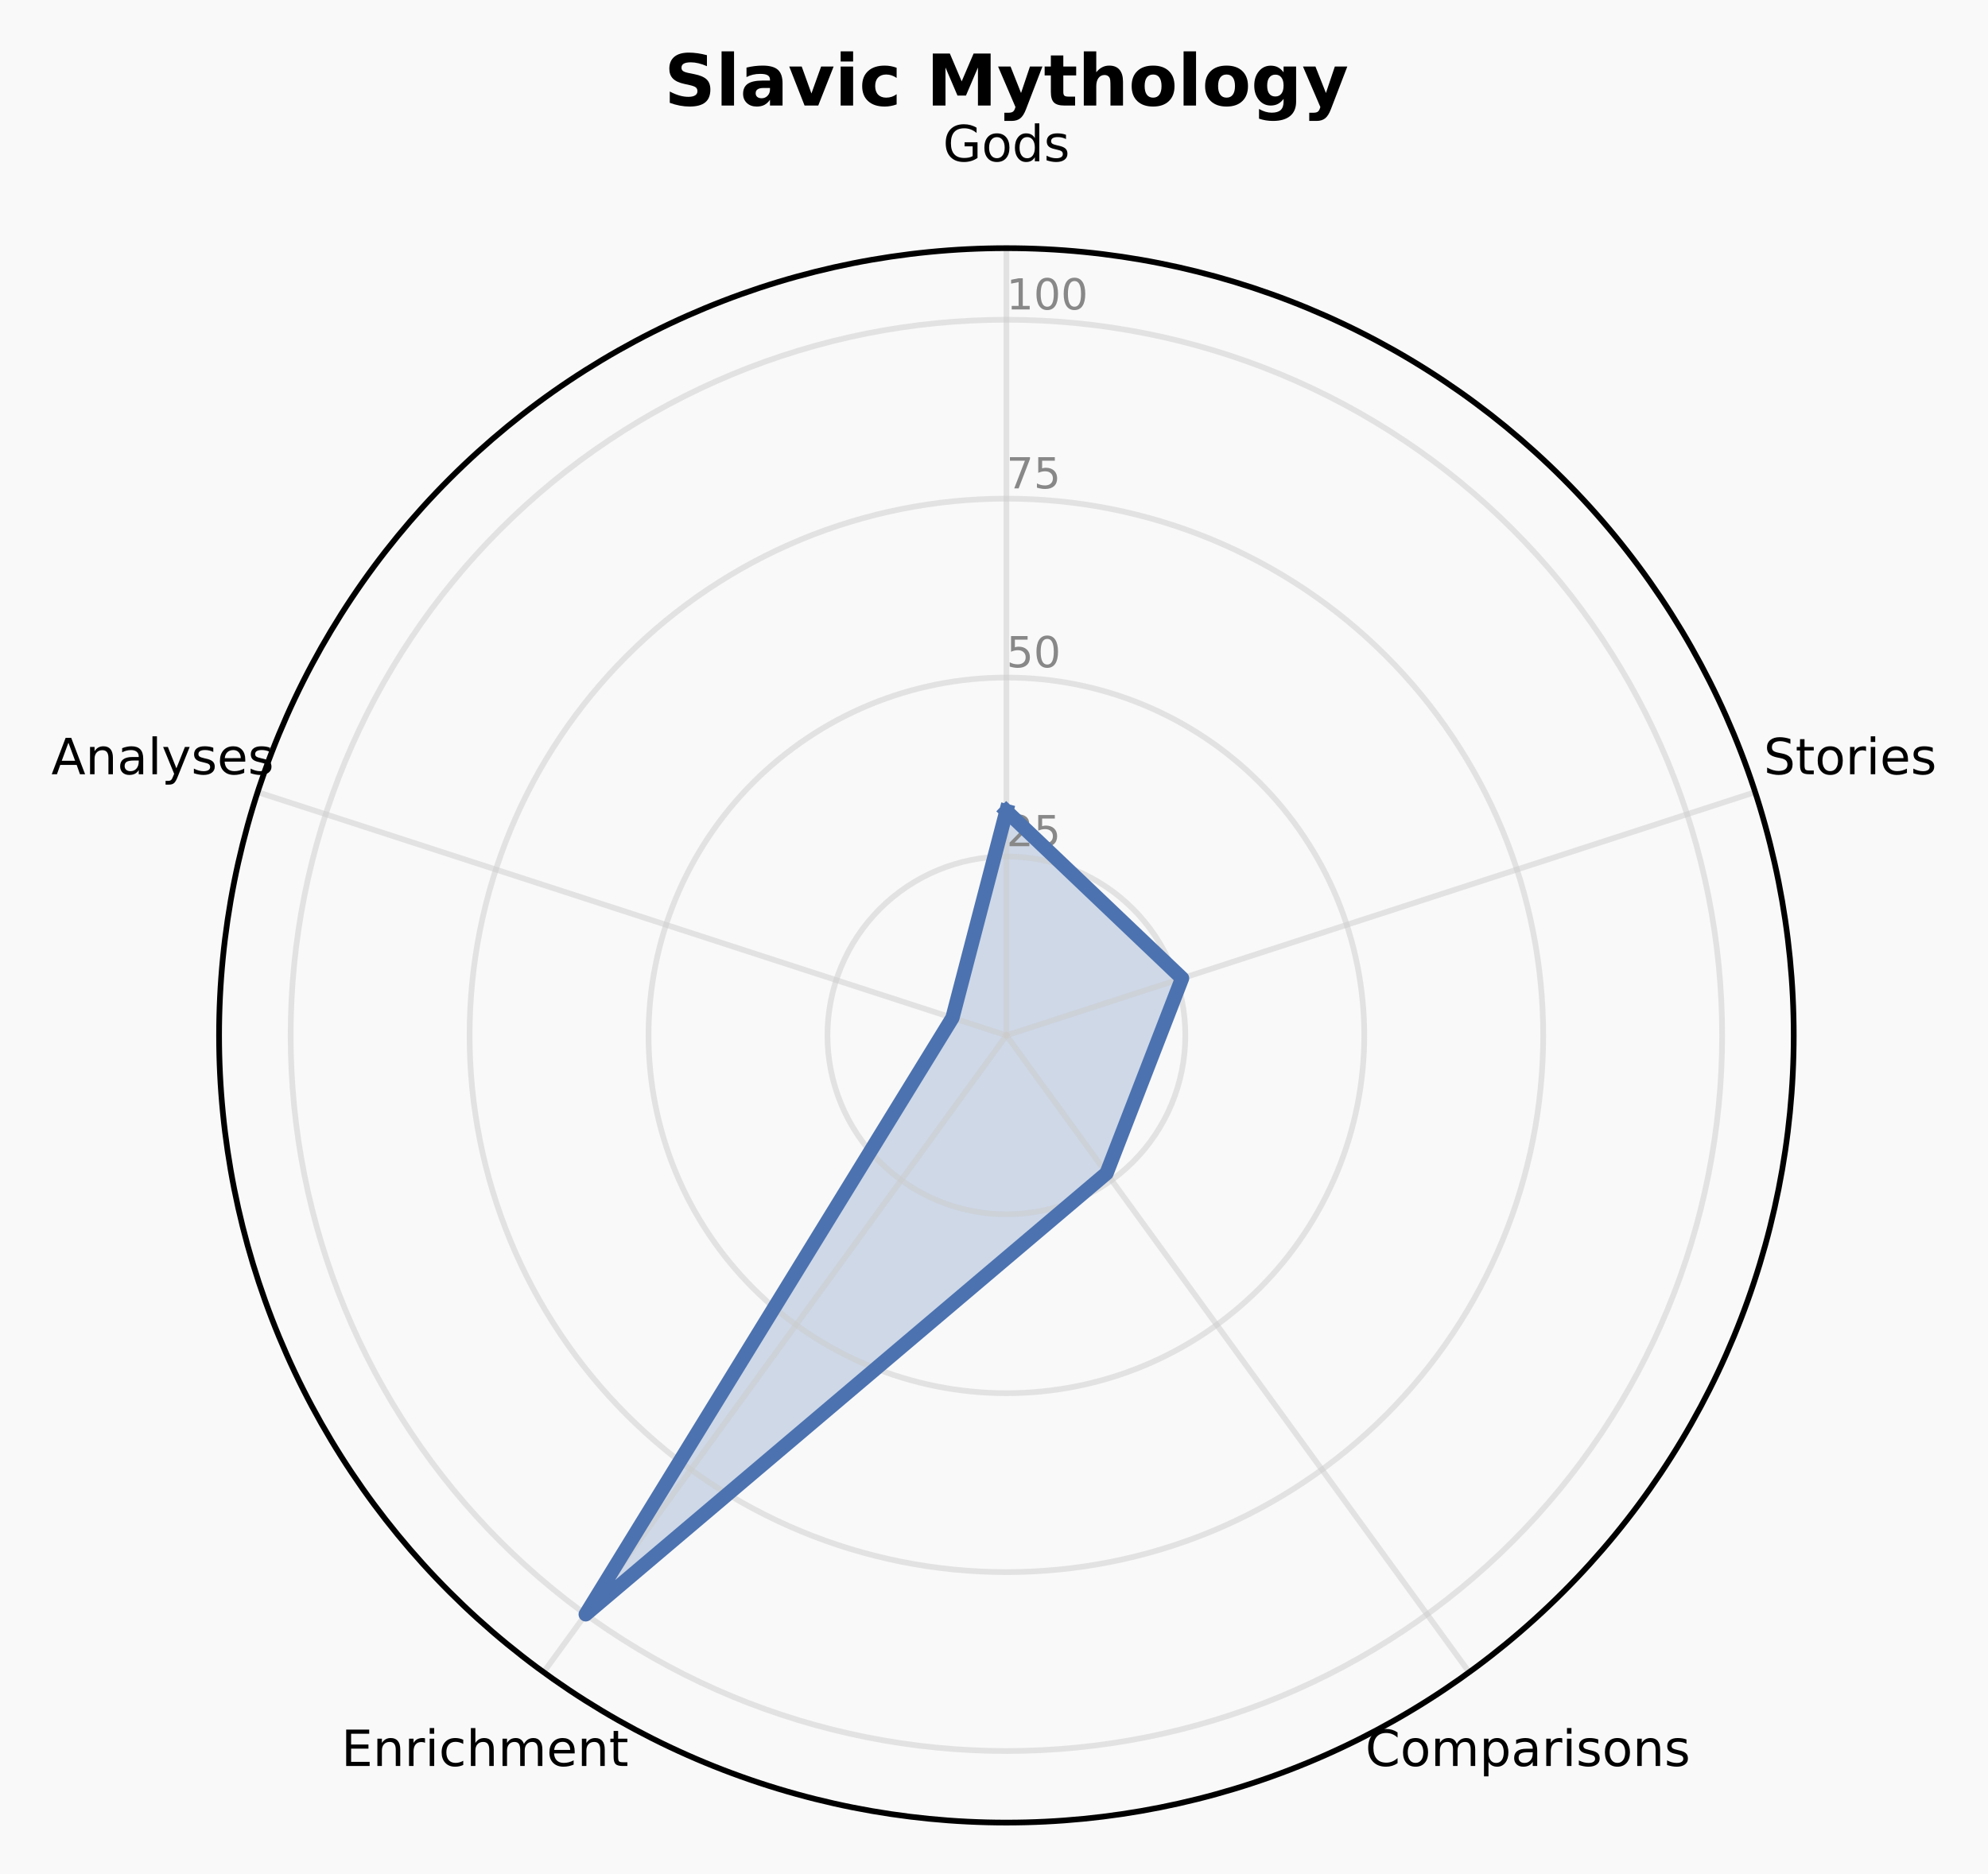
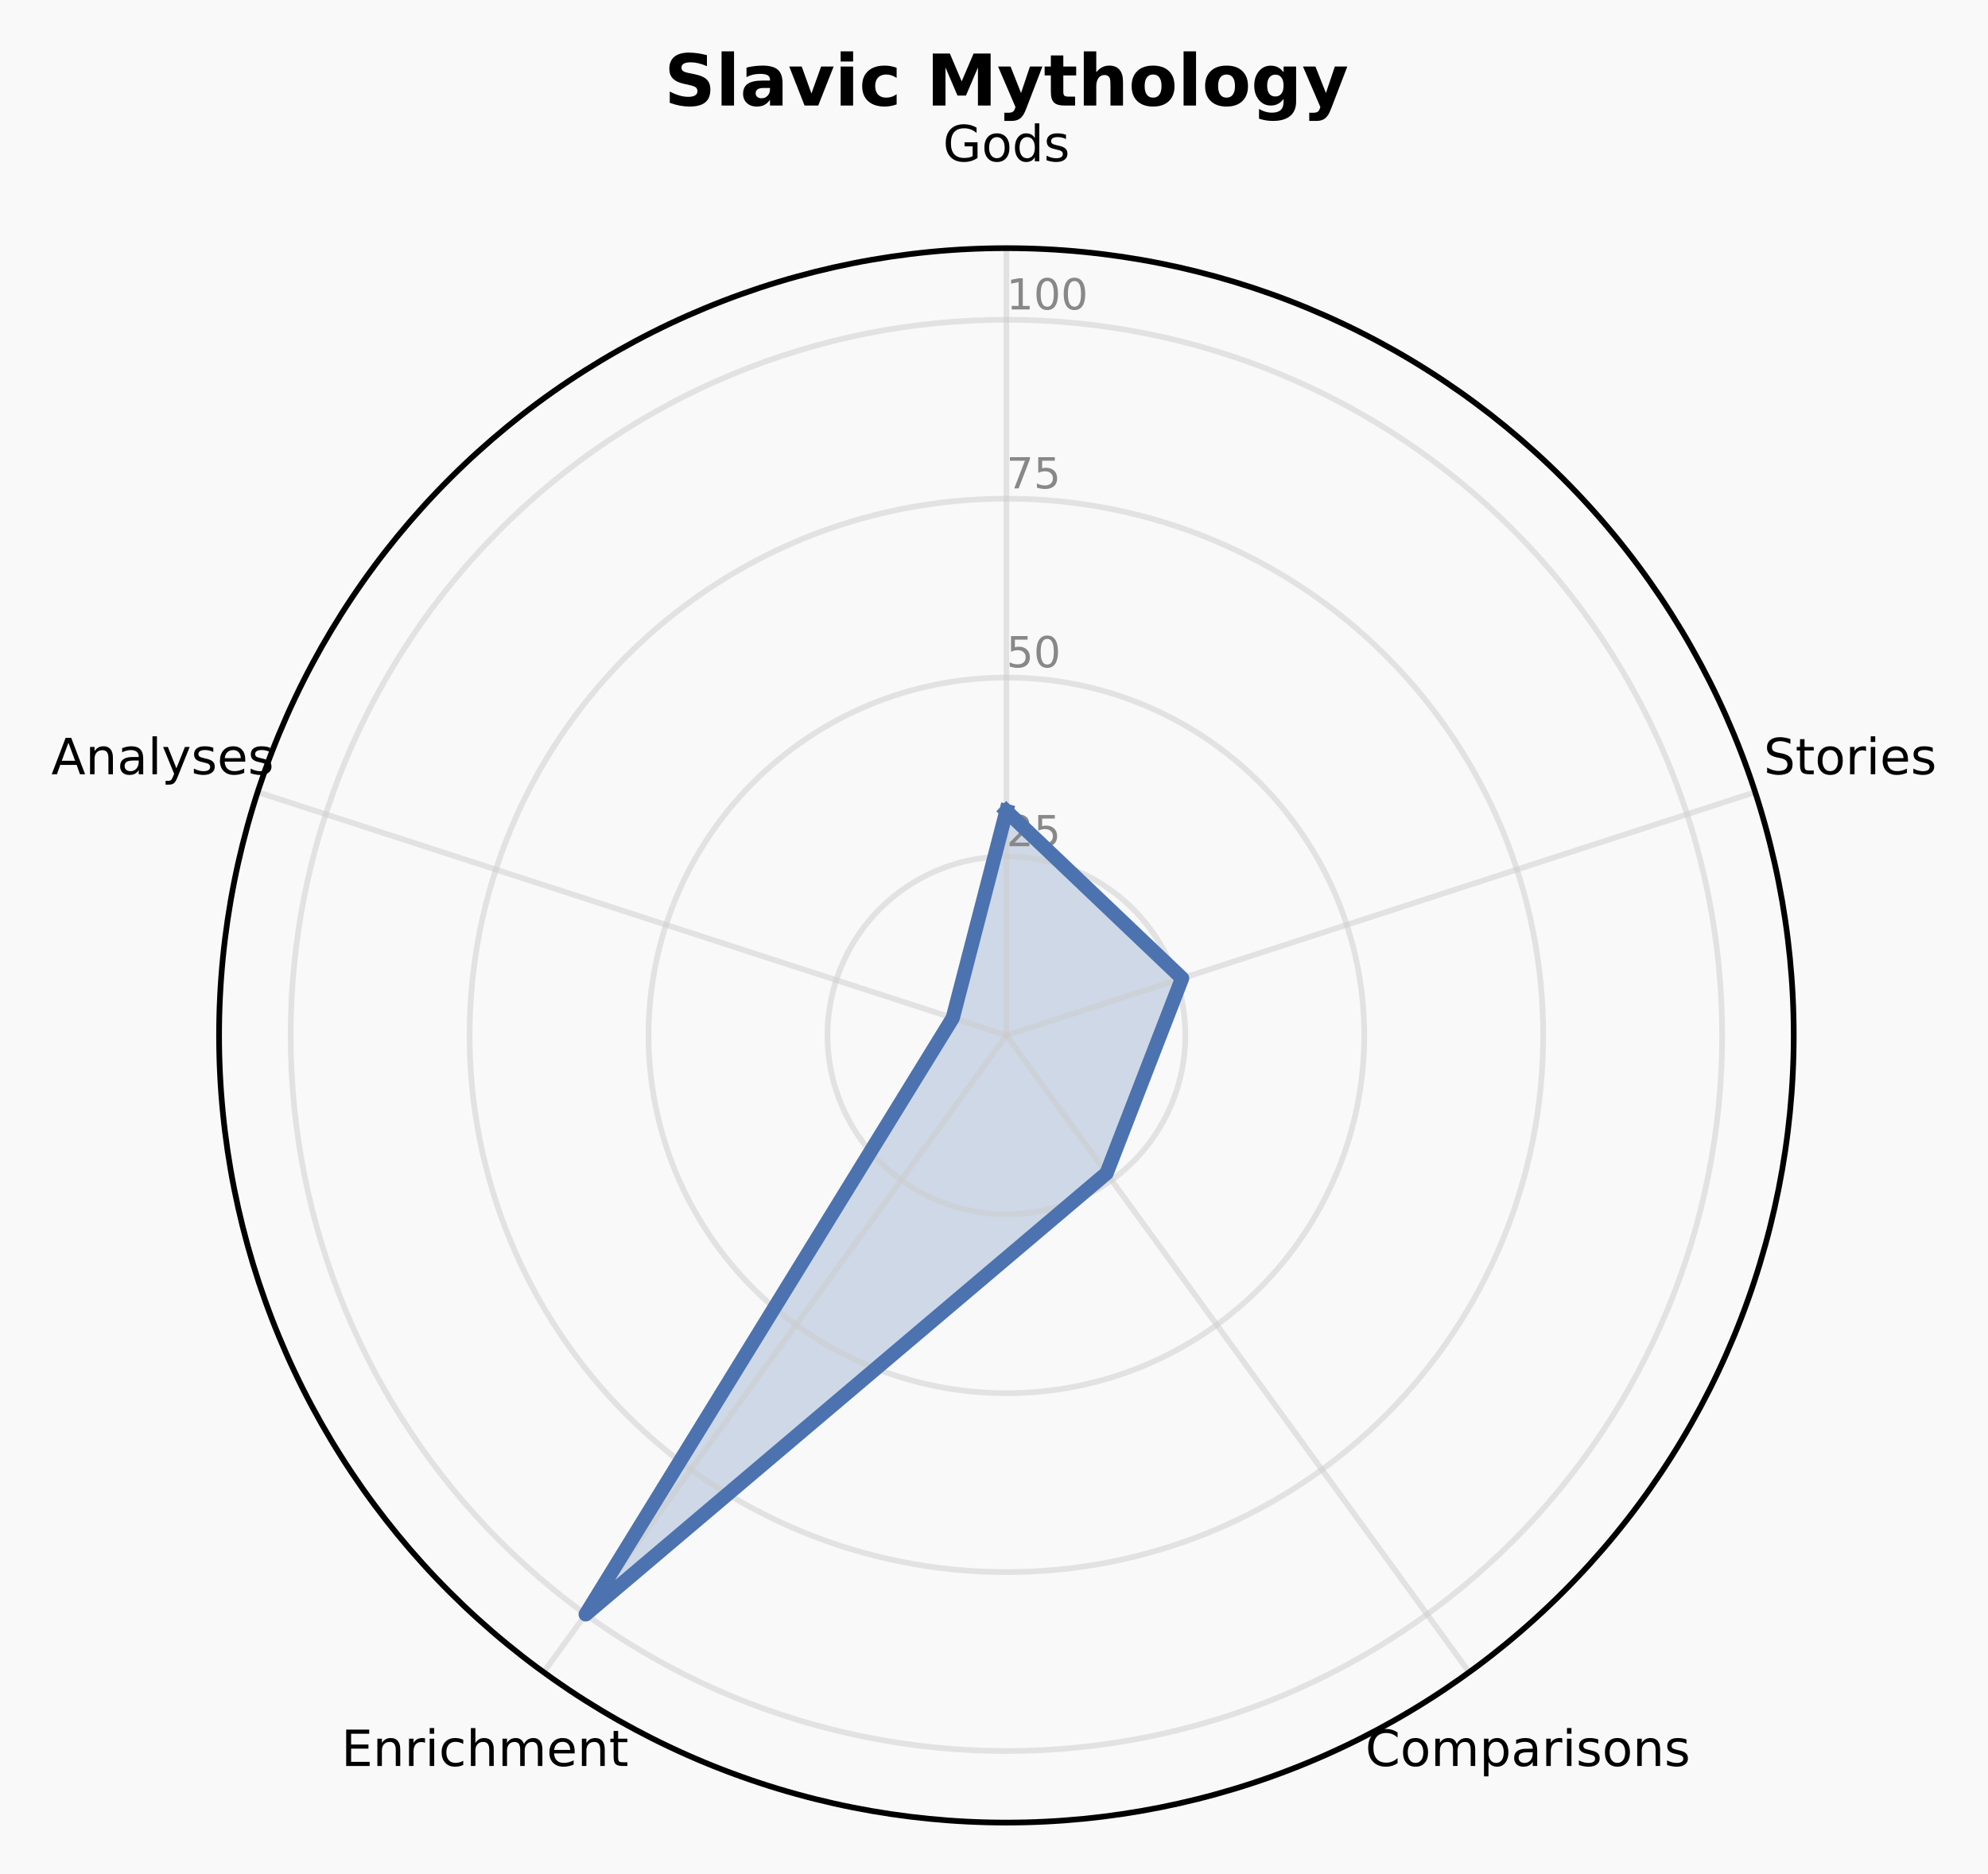
<svg xmlns="http://www.w3.org/2000/svg" xmlns:xlink="http://www.w3.org/1999/xlink" width="278.709pt" height="262.758pt" viewBox="0 0 278.709 262.758" version="1.1">
  <defs>
    <style type="text/css">*{stroke-linejoin: round; stroke-linecap: butt}</style>
  </defs>
  <g id="figure_1">
    <g id="patch_1">
      <path d="M 0 262.758  L 278.709 262.758  L 278.709 0  L 0 0  z " style="fill: #f9f9f9" />
    </g>
    <g id="axes_1">
      <g id="patch_2">
        <path d="M 251.473 145.178  C 251.473 130.683 248.618 116.329 243.071 102.938  C 237.524 89.546 229.393 77.377 219.143 67.128  C 208.894 56.878 196.725 48.748 183.334 43.201  C 169.942 37.654 155.588 34.798 141.093 34.798  C 126.598 34.798 112.244 37.654 98.853 43.201  C 85.461 48.748 73.293 56.878 63.043 67.128  C 52.794 77.377 44.663 89.546 39.116 102.938  C 33.569 116.329 30.714 130.683 30.714 145.178  C 30.714 159.673 33.569 174.027 39.116 187.418  C 44.663 200.81 52.794 212.979 63.043 223.228  C 73.293 233.478 85.461 241.609 98.853 247.155  C 112.244 252.702 126.598 255.558 141.093 255.558  C 155.588 255.558 169.942 252.702 183.334 247.155  C 196.725 241.609 208.894 233.478 219.143 223.228  C 229.393 212.979 237.524 200.81 243.071 187.418  C 248.618 174.027 251.473 159.673 251.473 145.178  M 141.093 145.178  C 141.093 145.178 141.093 145.178 141.093 145.178  C 141.093 145.178 141.093 145.178 141.093 145.178  C 141.093 145.178 141.093 145.178 141.093 145.178  C 141.093 145.178 141.093 145.178 141.093 145.178  C 141.093 145.178 141.093 145.178 141.093 145.178  C 141.093 145.178 141.093 145.178 141.093 145.178  C 141.093 145.178 141.093 145.178 141.093 145.178  C 141.093 145.178 141.093 145.178 141.093 145.178  C 141.093 145.178 141.093 145.178 141.093 145.178  C 141.093 145.178 141.093 145.178 141.093 145.178  C 141.093 145.178 141.093 145.178 141.093 145.178  C 141.093 145.178 141.093 145.178 141.093 145.178  C 141.093 145.178 141.093 145.178 141.093 145.178  C 141.093 145.178 141.093 145.178 141.093 145.178  C 141.093 145.178 141.093 145.178 141.093 145.178  C 141.093 145.178 141.093 145.178 141.093 145.178  z " style="fill: #f9f9f9" />
      </g>
      <g id="patch_3">
-         <path d="M 141.093 113.727  L 165.721 137.176  L 155.136 164.507  L 82.112 226.359  L 133.528 142.72  z " clip-path="url(#p51c6938f3a)" style="fill: #4c72b0; opacity: 0.25; stroke: #4c72b0; stroke-linejoin: miter" />
+         <path d="M 141.093 113.727  L 165.721 137.176  L 155.136 164.507  L 82.112 226.359  L 133.574 142.735  z " clip-path="url(#p94309d5628)" style="fill: #4c72b0; opacity: 0.25; stroke: #4c72b0; stroke-linejoin: miter" />
      </g>
      <g id="matplotlib.axis_1">
        <g id="xtick_1">
          <g id="line2d_1">
-             <path d="M 141.093 145.178  L 141.093 34.798  " clip-path="url(#p51c6938f3a)" style="fill: none; stroke: #cccccc; stroke-opacity: 0.5; stroke-width: 0.8; stroke-linecap: square" />
+             <path d="M 141.093 145.178  L 141.093 34.798  " clip-path="url(#p94309d5628)" style="fill: none; stroke: #cccccc; stroke-opacity: 0.5; stroke-width: 0.8; stroke-linecap: square" />
          </g>
          <g id="text_1">
            <g transform="translate(132.1945 22.61707) scale(0.07 -0.07)">
              <defs>
                <path id="DejaVuSans-2a" d="M 3809 666  L 3809 1919  L 2778 1919  L 2778 2438  L 4434 2438  L 4434 434  Q 4069 175 3628 42  Q 3188 -91 2688 -91  Q 1594 -91 976 548  Q 359 1188 359 2328  Q 359 3472 976 4111  Q 1594 4750 2688 4750  Q 3144 4750 3555 4637  Q 3966 4525 4313 4306  L 4313 3634  Q 3963 3931 3569 4081  Q 3175 4231 2741 4231  Q 1884 4231 1454 3753  Q 1025 3275 1025 2328  Q 1025 1384 1454 906  Q 1884 428 2741 428  Q 3075 428 3337 486  Q 3600 544 3809 666  z " transform="scale(0.015625)" />
                <path id="DejaVuSans-52" d="M 1959 3097  Q 1497 3097 1228 2736  Q 959 2375 959 1747  Q 959 1119 1226 758  Q 1494 397 1959 397  Q 2419 397 2687 759  Q 2956 1122 2956 1747  Q 2956 2369 2687 2733  Q 2419 3097 1959 3097  z M 1959 3584  Q 2709 3584 3137 3096  Q 3566 2609 3566 1747  Q 3566 888 3137 398  Q 2709 -91 1959 -91  Q 1206 -91 779 398  Q 353 888 353 1747  Q 353 2609 779 3096  Q 1206 3584 1959 3584  z " transform="scale(0.015625)" />
                <path id="DejaVuSans-47" d="M 2906 2969  L 2906 4863  L 3481 4863  L 3481 0  L 2906 0  L 2906 525  Q 2725 213 2448 61  Q 2172 -91 1784 -91  Q 1150 -91 751 415  Q 353 922 353 1747  Q 353 2572 751 3078  Q 1150 3584 1784 3584  Q 2172 3584 2448 3432  Q 2725 3281 2906 2969  z M 947 1747  Q 947 1113 1208 752  Q 1469 391 1925 391  Q 2381 391 2643 752  Q 2906 1113 2906 1747  Q 2906 2381 2643 2742  Q 2381 3103 1925 3103  Q 1469 3103 1208 2742  Q 947 2381 947 1747  z " transform="scale(0.015625)" />
                <path id="DejaVuSans-56" d="M 2834 3397  L 2834 2853  Q 2591 2978 2328 3040  Q 2066 3103 1784 3103  Q 1356 3103 1142 2972  Q 928 2841 928 2578  Q 928 2378 1081 2264  Q 1234 2150 1697 2047  L 1894 2003  Q 2506 1872 2764 1633  Q 3022 1394 3022 966  Q 3022 478 2636 193  Q 2250 -91 1575 -91  Q 1294 -91 989 -36  Q 684 19 347 128  L 347 722  Q 666 556 975 473  Q 1284 391 1588 391  Q 1994 391 2212 530  Q 2431 669 2431 922  Q 2431 1156 2273 1281  Q 2116 1406 1581 1522  L 1381 1569  Q 847 1681 609 1914  Q 372 2147 372 2553  Q 372 3047 722 3315  Q 1072 3584 1716 3584  Q 2034 3584 2315 3537  Q 2597 3491 2834 3397  z " transform="scale(0.015625)" />
              </defs>
              <use xlink:href="#DejaVuSans-2a" />
              <use xlink:href="#DejaVuSans-52" transform="translate(77.48438 0)" />
              <use xlink:href="#DejaVuSans-47" transform="translate(138.6719 0)" />
              <use xlink:href="#DejaVuSans-56" transform="translate(202.1562 0)" />
            </g>
          </g>
        </g>
        <g id="xtick_2">
          <g id="line2d_2">
-             <path d="M 141.093 145.178  L 246.07 111.069  " clip-path="url(#p51c6938f3a)" style="fill: none; stroke: #cccccc; stroke-opacity: 0.5; stroke-width: 0.8; stroke-linecap: square" />
+             <path d="M 141.093 145.178  L 246.07 111.069  " clip-path="url(#p94309d5628)" style="fill: none; stroke: #cccccc; stroke-opacity: 0.5; stroke-width: 0.8; stroke-linecap: square" />
          </g>
          <g id="text_2">
            <g transform="translate(247.2616 108.5613) scale(0.07 -0.07)">
              <defs>
                <path id="DejaVuSans-36" d="M 3425 4513  L 3425 3897  Q 3066 4069 2747 4153  Q 2428 4238 2131 4238  Q 1616 4238 1336 4038  Q 1056 3838 1056 3469  Q 1056 3159 1242 3001  Q 1428 2844 1947 2747  L 2328 2669  Q 3034 2534 3370 2195  Q 3706 1856 3706 1288  Q 3706 609 3251 259  Q 2797 -91 1919 -91  Q 1588 -91 1214 -16  Q 841 59 441 206  L 441 856  Q 825 641 1194 531  Q 1563 422 1919 422  Q 2459 422 2753 634  Q 3047 847 3047 1241  Q 3047 1584 2836 1778  Q 2625 1972 2144 2069  L 1759 2144  Q 1053 2284 737 2584  Q 422 2884 422 3419  Q 422 4038 858 4394  Q 1294 4750 2059 4750  Q 2388 4750 2728 4690  Q 3069 4631 3425 4513  z " transform="scale(0.015625)" />
                <path id="DejaVuSans-57" d="M 1172 4494  L 1172 3500  L 2356 3500  L 2356 3053  L 1172 3053  L 1172 1153  Q 1172 725 1289 603  Q 1406 481 1766 481  L 2356 481  L 2356 0  L 1766 0  Q 1100 0 847 248  Q 594 497 594 1153  L 594 3053  L 172 3053  L 172 3500  L 594 3500  L 594 4494  L 1172 4494  z " transform="scale(0.015625)" />
                <path id="DejaVuSans-55" d="M 2631 2963  Q 2534 3019 2420 3045  Q 2306 3072 2169 3072  Q 1681 3072 1420 2755  Q 1159 2438 1159 1844  L 1159 0  L 581 0  L 581 3500  L 1159 3500  L 1159 2956  Q 1341 3275 1631 3429  Q 1922 3584 2338 3584  Q 2397 3584 2469 3576  Q 2541 3569 2628 3553  L 2631 2963  z " transform="scale(0.015625)" />
                <path id="DejaVuSans-4c" d="M 603 3500  L 1178 3500  L 1178 0  L 603 0  L 603 3500  z M 603 4863  L 1178 4863  L 1178 4134  L 603 4134  L 603 4863  z " transform="scale(0.015625)" />
                <path id="DejaVuSans-48" d="M 3597 1894  L 3597 1613  L 953 1613  Q 991 1019 1311 708  Q 1631 397 2203 397  Q 2534 397 2845 478  Q 3156 559 3463 722  L 3463 178  Q 3153 47 2828 -22  Q 2503 -91 2169 -91  Q 1331 -91 842 396  Q 353 884 353 1716  Q 353 2575 817 3079  Q 1281 3584 2069 3584  Q 2775 3584 3186 3129  Q 3597 2675 3597 1894  z M 3022 2063  Q 3016 2534 2758 2815  Q 2500 3097 2075 3097  Q 1594 3097 1305 2825  Q 1016 2553 972 2059  L 3022 2063  z " transform="scale(0.015625)" />
              </defs>
              <use xlink:href="#DejaVuSans-36" />
              <use xlink:href="#DejaVuSans-57" transform="translate(63.48438 0)" />
              <use xlink:href="#DejaVuSans-52" transform="translate(102.6875 0)" />
              <use xlink:href="#DejaVuSans-55" transform="translate(163.875 0)" />
              <use xlink:href="#DejaVuSans-4c" transform="translate(204.9844 0)" />
              <use xlink:href="#DejaVuSans-48" transform="translate(232.7656 0)" />
              <use xlink:href="#DejaVuSans-56" transform="translate(294.2969 0)" />
            </g>
          </g>
        </g>
        <g id="xtick_3">
          <g id="line2d_3">
-             <path d="M 141.093 145.178  L 205.973 234.477  " clip-path="url(#p51c6938f3a)" style="fill: none; stroke: #cccccc; stroke-opacity: 0.5; stroke-width: 0.8; stroke-linecap: square" />
+             <path d="M 141.093 145.178  L 205.973 234.477  " clip-path="url(#p94309d5628)" style="fill: none; stroke: #cccccc; stroke-opacity: 0.5; stroke-width: 0.8; stroke-linecap: square" />
          </g>
          <g id="text_3">
            <g transform="translate(191.4228 247.6219) scale(0.07 -0.07)">
              <defs>
                <path id="DejaVuSans-26" d="M 4122 4306  L 4122 3641  Q 3803 3938 3442 4084  Q 3081 4231 2675 4231  Q 1875 4231 1450 3742  Q 1025 3253 1025 2328  Q 1025 1406 1450 917  Q 1875 428 2675 428  Q 3081 428 3442 575  Q 3803 722 4122 1019  L 4122 359  Q 3791 134 3420 21  Q 3050 -91 2638 -91  Q 1578 -91 968 557  Q 359 1206 359 2328  Q 359 3453 968 4101  Q 1578 4750 2638 4750  Q 3056 4750 3426 4639  Q 3797 4528 4122 4306  z " transform="scale(0.015625)" />
                <path id="DejaVuSans-50" d="M 3328 2828  Q 3544 3216 3844 3400  Q 4144 3584 4550 3584  Q 5097 3584 5394 3201  Q 5691 2819 5691 2113  L 5691 0  L 5113 0  L 5113 2094  Q 5113 2597 4934 2840  Q 4756 3084 4391 3084  Q 3944 3084 3684 2787  Q 3425 2491 3425 1978  L 3425 0  L 2847 0  L 2847 2094  Q 2847 2600 2669 2842  Q 2491 3084 2119 3084  Q 1678 3084 1418 2786  Q 1159 2488 1159 1978  L 1159 0  L 581 0  L 581 3500  L 1159 3500  L 1159 2956  Q 1356 3278 1631 3431  Q 1906 3584 2284 3584  Q 2666 3584 2933 3390  Q 3200 3197 3328 2828  z " transform="scale(0.015625)" />
                <path id="DejaVuSans-53" d="M 1159 525  L 1159 -1331  L 581 -1331  L 581 3500  L 1159 3500  L 1159 2969  Q 1341 3281 1617 3432  Q 1894 3584 2278 3584  Q 2916 3584 3314 3078  Q 3713 2572 3713 1747  Q 3713 922 3314 415  Q 2916 -91 2278 -91  Q 1894 -91 1617 61  Q 1341 213 1159 525  z M 3116 1747  Q 3116 2381 2855 2742  Q 2594 3103 2138 3103  Q 1681 3103 1420 2742  Q 1159 2381 1159 1747  Q 1159 1113 1420 752  Q 1681 391 2138 391  Q 2594 391 2855 752  Q 3116 1113 3116 1747  z " transform="scale(0.015625)" />
                <path id="DejaVuSans-44" d="M 2194 1759  Q 1497 1759 1228 1600  Q 959 1441 959 1056  Q 959 750 1161 570  Q 1363 391 1709 391  Q 2188 391 2477 730  Q 2766 1069 2766 1631  L 2766 1759  L 2194 1759  z M 3341 1997  L 3341 0  L 2766 0  L 2766 531  Q 2569 213 2275 61  Q 1981 -91 1556 -91  Q 1019 -91 701 211  Q 384 513 384 1019  Q 384 1609 779 1909  Q 1175 2209 1959 2209  L 2766 2209  L 2766 2266  Q 2766 2663 2505 2880  Q 2244 3097 1772 3097  Q 1472 3097 1187 3025  Q 903 2953 641 2809  L 641 3341  Q 956 3463 1253 3523  Q 1550 3584 1831 3584  Q 2591 3584 2966 3190  Q 3341 2797 3341 1997  z " transform="scale(0.015625)" />
                <path id="DejaVuSans-51" d="M 3513 2113  L 3513 0  L 2938 0  L 2938 2094  Q 2938 2591 2744 2837  Q 2550 3084 2163 3084  Q 1697 3084 1428 2787  Q 1159 2491 1159 1978  L 1159 0  L 581 0  L 581 3500  L 1159 3500  L 1159 2956  Q 1366 3272 1645 3428  Q 1925 3584 2291 3584  Q 2894 3584 3203 3211  Q 3513 2838 3513 2113  z " transform="scale(0.015625)" />
              </defs>
              <use xlink:href="#DejaVuSans-26" />
              <use xlink:href="#DejaVuSans-52" transform="translate(69.82812 0)" />
              <use xlink:href="#DejaVuSans-50" transform="translate(131.0156 0)" />
              <use xlink:href="#DejaVuSans-53" transform="translate(228.4219 0)" />
              <use xlink:href="#DejaVuSans-44" transform="translate(291.9062 0)" />
              <use xlink:href="#DejaVuSans-55" transform="translate(353.1875 0)" />
              <use xlink:href="#DejaVuSans-4c" transform="translate(394.2969 0)" />
              <use xlink:href="#DejaVuSans-56" transform="translate(422.0781 0)" />
              <use xlink:href="#DejaVuSans-52" transform="translate(474.1719 0)" />
              <use xlink:href="#DejaVuSans-51" transform="translate(535.3594 0)" />
              <use xlink:href="#DejaVuSans-56" transform="translate(598.7344 0)" />
            </g>
          </g>
        </g>
        <g id="xtick_4">
          <g id="line2d_4">
-             <path d="M 141.093 145.178  L 76.214 234.477  " clip-path="url(#p51c6938f3a)" style="fill: none; stroke: #cccccc; stroke-opacity: 0.5; stroke-width: 0.8; stroke-linecap: square" />
+             <path d="M 141.093 145.178  L 76.214 234.477  " clip-path="url(#p94309d5628)" style="fill: none; stroke: #cccccc; stroke-opacity: 0.5; stroke-width: 0.8; stroke-linecap: square" />
          </g>
          <g id="text_4">
            <g transform="translate(47.8483 247.6219) scale(0.07 -0.07)">
              <defs>
                <path id="DejaVuSans-28" d="M 628 4666  L 3578 4666  L 3578 4134  L 1259 4134  L 1259 2753  L 3481 2753  L 3481 2222  L 1259 2222  L 1259 531  L 3634 531  L 3634 0  L 628 0  L 628 4666  z " transform="scale(0.015625)" />
                <path id="DejaVuSans-46" d="M 3122 3366  L 3122 2828  Q 2878 2963 2633 3030  Q 2388 3097 2138 3097  Q 1578 3097 1268 2742  Q 959 2388 959 1747  Q 959 1106 1268 751  Q 1578 397 2138 397  Q 2388 397 2633 464  Q 2878 531 3122 666  L 3122 134  Q 2881 22 2623 -34  Q 2366 -91 2075 -91  Q 1284 -91 818 406  Q 353 903 353 1747  Q 353 2603 823 3093  Q 1294 3584 2113 3584  Q 2378 3584 2631 3529  Q 2884 3475 3122 3366  z " transform="scale(0.015625)" />
                <path id="DejaVuSans-4b" d="M 3513 2113  L 3513 0  L 2938 0  L 2938 2094  Q 2938 2591 2744 2837  Q 2550 3084 2163 3084  Q 1697 3084 1428 2787  Q 1159 2491 1159 1978  L 1159 0  L 581 0  L 581 4863  L 1159 4863  L 1159 2956  Q 1366 3272 1645 3428  Q 1925 3584 2291 3584  Q 2894 3584 3203 3211  Q 3513 2838 3513 2113  z " transform="scale(0.015625)" />
              </defs>
              <use xlink:href="#DejaVuSans-28" />
              <use xlink:href="#DejaVuSans-51" transform="translate(63.1875 0)" />
              <use xlink:href="#DejaVuSans-55" transform="translate(126.5625 0)" />
              <use xlink:href="#DejaVuSans-4c" transform="translate(167.6719 0)" />
              <use xlink:href="#DejaVuSans-46" transform="translate(195.4531 0)" />
              <use xlink:href="#DejaVuSans-4b" transform="translate(250.4375 0)" />
              <use xlink:href="#DejaVuSans-50" transform="translate(313.8125 0)" />
              <use xlink:href="#DejaVuSans-48" transform="translate(411.2188 0)" />
              <use xlink:href="#DejaVuSans-51" transform="translate(472.75 0)" />
              <use xlink:href="#DejaVuSans-57" transform="translate(536.125 0)" />
            </g>
          </g>
        </g>
        <g id="xtick_5">
          <g id="line2d_5">
-             <path d="M 141.093 145.178  L 36.116 111.069  " clip-path="url(#p51c6938f3a)" style="fill: none; stroke: #cccccc; stroke-opacity: 0.5; stroke-width: 0.8; stroke-linecap: square" />
+             <path d="M 141.093 145.178  L 36.116 111.069  " clip-path="url(#p94309d5628)" style="fill: none; stroke: #cccccc; stroke-opacity: 0.5; stroke-width: 0.8; stroke-linecap: square" />
          </g>
          <g id="text_5">
            <g transform="translate(7.2 108.5613) scale(0.07 -0.07)">
              <defs>
                <path id="DejaVuSans-24" d="M 2188 4044  L 1331 1722  L 3047 1722  L 2188 4044  z M 1831 4666  L 2547 4666  L 4325 0  L 3669 0  L 3244 1197  L 1141 1197  L 716 0  L 50 0  L 1831 4666  z " transform="scale(0.015625)" />
                <path id="DejaVuSans-4f" d="M 603 4863  L 1178 4863  L 1178 0  L 603 0  L 603 4863  z " transform="scale(0.015625)" />
                <path id="DejaVuSans-5c" d="M 2059 -325  Q 1816 -950 1584 -1140  Q 1353 -1331 966 -1331  L 506 -1331  L 506 -850  L 844 -850  Q 1081 -850 1212 -737  Q 1344 -625 1503 -206  L 1606 56  L 191 3500  L 800 3500  L 1894 763  L 2988 3500  L 3597 3500  L 2059 -325  z " transform="scale(0.015625)" />
              </defs>
              <use xlink:href="#DejaVuSans-24" />
              <use xlink:href="#DejaVuSans-51" transform="translate(68.40625 0)" />
              <use xlink:href="#DejaVuSans-44" transform="translate(131.7812 0)" />
              <use xlink:href="#DejaVuSans-4f" transform="translate(193.0625 0)" />
              <use xlink:href="#DejaVuSans-5c" transform="translate(220.8438 0)" />
              <use xlink:href="#DejaVuSans-56" transform="translate(280.0312 0)" />
              <use xlink:href="#DejaVuSans-48" transform="translate(332.125 0)" />
              <use xlink:href="#DejaVuSans-56" transform="translate(393.6562 0)" />
            </g>
          </g>
        </g>
      </g>
      <g id="matplotlib.axis_2">
        <g id="ytick_1">
          <g id="line2d_6">
-             <path d="M 141.093 120.092  C 144.388 120.092 147.65 120.741 150.693 122.001  C 153.737 123.262 156.503 125.11 158.832 127.439  C 161.161 129.769 163.009 132.534 164.27 135.578  C 165.531 138.621 166.18 141.884 166.18 145.178  C 166.18 148.472 165.531 151.735 164.27 154.778  C 163.009 157.822 161.161 160.587 158.832 162.917  C 156.503 165.246 153.737 167.094 150.693 168.355  C 147.65 169.615 144.388 170.264 141.093 170.264  C 137.799 170.264 134.537 169.615 131.493 168.355  C 128.45 167.094 125.684 165.246 123.355 162.917  C 121.025 160.587 119.177 157.822 117.917 154.778  C 116.656 151.735 116.007 148.472 116.007 145.178  C 116.007 141.884 116.656 138.621 117.917 135.578  C 119.177 132.534 121.025 129.769 123.355 127.439  C 125.684 125.11 128.45 123.262 131.493 122.001  C 134.537 120.741 137.799 120.092 141.093 120.092  " clip-path="url(#p51c6938f3a)" style="fill: none; stroke: #cccccc; stroke-opacity: 0.5; stroke-width: 0.8; stroke-linecap: square" />
+             <path d="M 141.093 120.092  C 144.388 120.092 147.65 120.741 150.693 122.001  C 153.737 123.262 156.503 125.11 158.832 127.439  C 161.161 129.769 163.009 132.534 164.27 135.578  C 165.531 138.621 166.18 141.884 166.18 145.178  C 166.18 148.472 165.531 151.735 164.27 154.778  C 163.009 157.822 161.161 160.587 158.832 162.917  C 156.503 165.246 153.737 167.094 150.693 168.355  C 147.65 169.615 144.388 170.264 141.093 170.264  C 137.799 170.264 134.537 169.615 131.493 168.355  C 128.45 167.094 125.684 165.246 123.355 162.917  C 121.025 160.587 119.177 157.822 117.917 154.778  C 116.656 151.735 116.007 148.472 116.007 145.178  C 116.007 141.884 116.656 138.621 117.917 135.578  C 119.177 132.534 121.025 129.769 123.355 127.439  C 125.684 125.11 128.45 123.262 131.493 122.001  C 134.537 120.741 137.799 120.092 141.093 120.092  " clip-path="url(#p94309d5628)" style="fill: none; stroke: #cccccc; stroke-opacity: 0.5; stroke-width: 0.8; stroke-linecap: square" />
          </g>
          <g id="text_6">
            <g style="fill: #888888" transform="translate(141.0933 118.6504) scale(0.06 -0.06)">
              <defs>
                <path id="DejaVuSans-15" d="M 1228 531  L 3431 531  L 3431 0  L 469 0  L 469 531  Q 828 903 1448 1529  Q 2069 2156 2228 2338  Q 2531 2678 2651 2914  Q 2772 3150 2772 3378  Q 2772 3750 2511 3984  Q 2250 4219 1831 4219  Q 1534 4219 1204 4116  Q 875 4013 500 3803  L 500 4441  Q 881 4594 1212 4672  Q 1544 4750 1819 4750  Q 2544 4750 2975 4387  Q 3406 4025 3406 3419  Q 3406 3131 3298 2873  Q 3191 2616 2906 2266  Q 2828 2175 2409 1742  Q 1991 1309 1228 531  z " transform="scale(0.015625)" />
                <path id="DejaVuSans-18" d="M 691 4666  L 3169 4666  L 3169 4134  L 1269 4134  L 1269 2991  Q 1406 3038 1543 3061  Q 1681 3084 1819 3084  Q 2600 3084 3056 2656  Q 3513 2228 3513 1497  Q 3513 744 3044 326  Q 2575 -91 1722 -91  Q 1428 -91 1123 -41  Q 819 9 494 109  L 494 744  Q 775 591 1075 516  Q 1375 441 1709 441  Q 2250 441 2565 725  Q 2881 1009 2881 1497  Q 2881 1984 2565 2268  Q 2250 2553 1709 2553  Q 1456 2553 1204 2497  Q 953 2441 691 2322  L 691 4666  z " transform="scale(0.015625)" />
              </defs>
              <use xlink:href="#DejaVuSans-15" />
              <use xlink:href="#DejaVuSans-18" transform="translate(63.625 0)" />
            </g>
          </g>
        </g>
        <g id="ytick_2">
          <g id="line2d_7">
-             <path d="M 141.093 95.005  C 147.682 95.005 154.206 96.303 160.293 98.825  C 166.381 101.346 171.912 105.042 176.571 109.701  C 181.229 114.36 184.925 119.891 187.447 125.978  C 189.968 132.065 191.266 138.589 191.266 145.178  C 191.266 151.767 189.968 158.291 187.447 164.378  C 184.925 170.465 181.229 175.997 176.571 180.655  C 171.912 185.314 166.381 189.01 160.293 191.531  C 154.206 194.053 147.682 195.351 141.093 195.351  C 134.505 195.351 127.98 194.053 121.893 191.531  C 115.806 189.01 110.275 185.314 105.616 180.655  C 100.957 175.997 97.261 170.465 94.74 164.378  C 92.219 158.291 90.921 151.767 90.921 145.178  C 90.921 138.589 92.219 132.065 94.74 125.978  C 97.261 119.891 100.957 114.36 105.616 109.701  C 110.275 105.042 115.806 101.346 121.893 98.825  C 127.98 96.303 134.505 95.005 141.093 95.005  " clip-path="url(#p51c6938f3a)" style="fill: none; stroke: #cccccc; stroke-opacity: 0.5; stroke-width: 0.8; stroke-linecap: square" />
+             <path d="M 141.093 95.005  C 147.682 95.005 154.206 96.303 160.293 98.825  C 166.381 101.346 171.912 105.042 176.571 109.701  C 181.229 114.36 184.925 119.891 187.447 125.978  C 189.968 132.065 191.266 138.589 191.266 145.178  C 191.266 151.767 189.968 158.291 187.447 164.378  C 184.925 170.465 181.229 175.997 176.571 180.655  C 171.912 185.314 166.381 189.01 160.293 191.531  C 154.206 194.053 147.682 195.351 141.093 195.351  C 134.505 195.351 127.98 194.053 121.893 191.531  C 115.806 189.01 110.275 185.314 105.616 180.655  C 100.957 175.997 97.261 170.465 94.74 164.378  C 92.219 158.291 90.921 151.767 90.921 145.178  C 90.921 138.589 92.219 132.065 94.74 125.978  C 97.261 119.891 100.957 114.36 105.616 109.701  C 110.275 105.042 115.806 101.346 121.893 98.825  C 127.98 96.303 134.505 95.005 141.093 95.005  " clip-path="url(#p94309d5628)" style="fill: none; stroke: #cccccc; stroke-opacity: 0.5; stroke-width: 0.8; stroke-linecap: square" />
          </g>
          <g id="text_7">
            <g style="fill: #888888" transform="translate(141.0933 93.56408) scale(0.06 -0.06)">
              <defs>
                <path id="DejaVuSans-13" d="M 2034 4250  Q 1547 4250 1301 3770  Q 1056 3291 1056 2328  Q 1056 1369 1301 889  Q 1547 409 2034 409  Q 2525 409 2770 889  Q 3016 1369 3016 2328  Q 3016 3291 2770 3770  Q 2525 4250 2034 4250  z M 2034 4750  Q 2819 4750 3233 4129  Q 3647 3509 3647 2328  Q 3647 1150 3233 529  Q 2819 -91 2034 -91  Q 1250 -91 836 529  Q 422 1150 422 2328  Q 422 3509 836 4129  Q 1250 4750 2034 4750  z " transform="scale(0.015625)" />
              </defs>
              <use xlink:href="#DejaVuSans-18" />
              <use xlink:href="#DejaVuSans-13" transform="translate(63.625 0)" />
            </g>
          </g>
        </g>
        <g id="ytick_3">
          <g id="line2d_8">
-             <path d="M 141.093 69.919  C 150.976 69.919 160.763 71.866 169.894 75.648  C 179.024 79.43 187.321 84.974 194.309 91.962  C 201.298 98.95 206.841 107.247 210.623 116.378  C 214.405 125.508 216.352 135.295 216.352 145.178  C 216.352 155.061 214.405 164.848 210.623 173.978  C 206.841 183.109 201.298 191.406 194.309 198.394  C 187.321 205.382 179.024 210.926 169.894 214.708  C 160.763 218.49 150.976 220.437 141.093 220.437  C 131.21 220.437 121.424 218.49 112.293 214.708  C 103.162 210.926 94.866 205.382 87.877 198.394  C 80.889 191.406 75.345 183.109 71.563 173.978  C 67.781 164.848 65.834 155.061 65.834 145.178  C 65.834 135.295 67.781 125.508 71.563 116.378  C 75.345 107.247 80.889 98.95 87.877 91.962  C 94.866 84.974 103.162 79.43 112.293 75.648  C 121.424 71.866 131.21 69.919 141.093 69.919  " clip-path="url(#p51c6938f3a)" style="fill: none; stroke: #cccccc; stroke-opacity: 0.5; stroke-width: 0.8; stroke-linecap: square" />
+             <path d="M 141.093 69.919  C 150.976 69.919 160.763 71.866 169.894 75.648  C 179.024 79.43 187.321 84.974 194.309 91.962  C 201.298 98.95 206.841 107.247 210.623 116.378  C 214.405 125.508 216.352 135.295 216.352 145.178  C 216.352 155.061 214.405 164.848 210.623 173.978  C 206.841 183.109 201.298 191.406 194.309 198.394  C 187.321 205.382 179.024 210.926 169.894 214.708  C 160.763 218.49 150.976 220.437 141.093 220.437  C 131.21 220.437 121.424 218.49 112.293 214.708  C 103.162 210.926 94.866 205.382 87.877 198.394  C 80.889 191.406 75.345 183.109 71.563 173.978  C 67.781 164.848 65.834 155.061 65.834 145.178  C 65.834 135.295 67.781 125.508 71.563 116.378  C 75.345 107.247 80.889 98.95 87.877 91.962  C 94.866 84.974 103.162 79.43 112.293 75.648  C 121.424 71.866 131.21 69.919 141.093 69.919  " clip-path="url(#p94309d5628)" style="fill: none; stroke: #cccccc; stroke-opacity: 0.5; stroke-width: 0.8; stroke-linecap: square" />
          </g>
          <g id="text_8">
            <g style="fill: #888888" transform="translate(141.0933 68.47781) scale(0.06 -0.06)">
              <defs>
                <path id="DejaVuSans-1a" d="M 525 4666  L 3525 4666  L 3525 4397  L 1831 0  L 1172 0  L 2766 4134  L 525 4134  L 525 4666  z " transform="scale(0.015625)" />
              </defs>
              <use xlink:href="#DejaVuSans-1a" />
              <use xlink:href="#DejaVuSans-18" transform="translate(63.625 0)" />
            </g>
          </g>
        </g>
        <g id="ytick_4">
          <g id="line2d_9">
-             <path d="M 141.093 44.833  C 154.27 44.833 167.32 47.429 179.494 52.471  C 191.668 57.514 202.73 64.906 212.048 74.223  C 221.366 83.541 228.757 94.603 233.8 106.778  C 238.843 118.952 241.438 132.001 241.438 145.178  C 241.438 158.355 238.843 171.404 233.8 183.578  C 228.757 195.753 221.366 206.815 212.048 216.133  C 202.73 225.45 191.668 232.842 179.494 237.885  C 167.32 242.927 154.27 245.523 141.093 245.523  C 127.916 245.523 114.867 242.927 102.693 237.885  C 90.519 232.842 79.456 225.45 70.139 216.133  C 60.821 206.815 53.429 195.753 48.387 183.578  C 43.344 171.404 40.748 158.355 40.748 145.178  C 40.748 132.001 43.344 118.952 48.387 106.778  C 53.429 94.603 60.821 83.541 70.139 74.223  C 79.456 64.906 90.519 57.514 102.693 52.471  C 114.867 47.429 127.916 44.833 141.093 44.833  " clip-path="url(#p51c6938f3a)" style="fill: none; stroke: #cccccc; stroke-opacity: 0.5; stroke-width: 0.8; stroke-linecap: square" />
+             <path d="M 141.093 44.833  C 154.27 44.833 167.32 47.429 179.494 52.471  C 191.668 57.514 202.73 64.906 212.048 74.223  C 221.366 83.541 228.757 94.603 233.8 106.778  C 238.843 118.952 241.438 132.001 241.438 145.178  C 241.438 158.355 238.843 171.404 233.8 183.578  C 228.757 195.753 221.366 206.815 212.048 216.133  C 202.73 225.45 191.668 232.842 179.494 237.885  C 167.32 242.927 154.27 245.523 141.093 245.523  C 127.916 245.523 114.867 242.927 102.693 237.885  C 90.519 232.842 79.456 225.45 70.139 216.133  C 60.821 206.815 53.429 195.753 48.387 183.578  C 43.344 171.404 40.748 158.355 40.748 145.178  C 40.748 132.001 43.344 118.952 48.387 106.778  C 53.429 94.603 60.821 83.541 70.139 74.223  C 79.456 64.906 90.519 57.514 102.693 52.471  C 114.867 47.429 127.916 44.833 141.093 44.833  " clip-path="url(#p94309d5628)" style="fill: none; stroke: #cccccc; stroke-opacity: 0.5; stroke-width: 0.8; stroke-linecap: square" />
          </g>
          <g id="text_9">
            <g style="fill: #888888" transform="translate(141.0933 43.39154) scale(0.06 -0.06)">
              <defs>
                <path id="DejaVuSans-14" d="M 794 531  L 1825 531  L 1825 4091  L 703 3866  L 703 4441  L 1819 4666  L 2450 4666  L 2450 531  L 3481 531  L 3481 0  L 794 0  L 794 531  z " transform="scale(0.015625)" />
              </defs>
              <use xlink:href="#DejaVuSans-14" />
              <use xlink:href="#DejaVuSans-13" transform="translate(63.625 0)" />
              <use xlink:href="#DejaVuSans-13" transform="translate(127.25 0)" />
            </g>
          </g>
        </g>
      </g>
      <g id="line2d_10">
-         <path d="M 141.093 113.727  L 165.721 137.176  L 155.136 164.507  L 82.112 226.359  L 133.528 142.72  L 141.093 113.727  " clip-path="url(#p51c6938f3a)" style="fill: none; stroke: #4c72b0; stroke-width: 2; stroke-linecap: square" />
+         <path d="M 141.093 113.727  L 165.721 137.176  L 155.136 164.507  L 82.112 226.359  L 133.574 142.735  L 141.093 113.727  " clip-path="url(#p94309d5628)" style="fill: none; stroke: #4c72b0; stroke-width: 2; stroke-linecap: square" />
      </g>
      <g id="patch_4">
        <path d="M 141.093 34.798  C 126.598 34.798 112.244 37.654 98.853 43.201  C 85.461 48.748 73.293 56.878 63.043 67.128  C 52.794 77.377 44.663 89.546 39.116 102.938  C 33.569 116.329 30.714 130.683 30.714 145.178  C 30.714 159.673 33.569 174.027 39.116 187.418  C 44.663 200.81 52.794 212.979 63.043 223.228  C 73.293 233.478 85.461 241.609 98.853 247.155  C 112.244 252.702 126.598 255.558 141.093 255.558  C 155.588 255.558 169.942 252.702 183.334 247.155  C 196.725 241.609 208.894 233.478 219.143 223.228  C 229.393 212.979 237.524 200.81 243.071 187.418  C 248.618 174.027 251.473 159.673 251.473 145.178  C 251.473 130.683 248.618 116.329 243.071 102.938  C 237.524 89.546 229.393 77.377 219.143 67.128  C 208.894 56.878 196.725 48.748 183.334 43.201  C 169.942 37.654 155.588 34.798 141.093 34.798  " style="fill: none; stroke: #000000; stroke-width: 0.8; stroke-linejoin: miter; stroke-linecap: square" />
      </g>
      <g id="text_10">
        <g transform="translate(93.11905 14.79844) scale(0.1 -0.1)">
          <defs>
            <path id="DejaVuSans-Bold-36" d="M 3834 4519  L 3834 3531  Q 3450 3703 3084 3790  Q 2719 3878 2394 3878  Q 1963 3878 1756 3759  Q 1550 3641 1550 3391  Q 1550 3203 1689 3098  Q 1828 2994 2194 2919  L 2706 2816  Q 3484 2659 3812 2340  Q 4141 2022 4141 1434  Q 4141 663 3683 286  Q 3225 -91 2284 -91  Q 1841 -91 1394 -6  Q 947 78 500 244  L 500 1259  Q 947 1022 1364 901  Q 1781 781 2169 781  Q 2563 781 2772 912  Q 2981 1044 2981 1288  Q 2981 1506 2839 1625  Q 2697 1744 2272 1838  L 1806 1941  Q 1106 2091 782 2419  Q 459 2747 459 3303  Q 459 4000 909 4375  Q 1359 4750 2203 4750  Q 2588 4750 2994 4692  Q 3400 4634 3834 4519  z " transform="scale(0.015625)" />
            <path id="DejaVuSans-Bold-4f" d="M 538 4863  L 1656 4863  L 1656 0  L 538 0  L 538 4863  z " transform="scale(0.015625)" />
            <path id="DejaVuSans-Bold-44" d="M 2106 1575  Q 1756 1575 1579 1456  Q 1403 1338 1403 1106  Q 1403 894 1545 773  Q 1688 653 1941 653  Q 2256 653 2472 879  Q 2688 1106 2688 1447  L 2688 1575  L 2106 1575  z M 3816 1997  L 3816 0  L 2688 0  L 2688 519  Q 2463 200 2181 54  Q 1900 -91 1497 -91  Q 953 -91 614 226  Q 275 544 275 1050  Q 275 1666 698 1953  Q 1122 2241 2028 2241  L 2688 2241  L 2688 2328  Q 2688 2594 2478 2717  Q 2269 2841 1825 2841  Q 1466 2841 1156 2769  Q 847 2697 581 2553  L 581 3406  Q 941 3494 1303 3539  Q 1666 3584 2028 3584  Q 2975 3584 3395 3211  Q 3816 2838 3816 1997  z " transform="scale(0.015625)" />
            <path id="DejaVuSans-Bold-59" d="M 97 3500  L 1216 3500  L 2088 1081  L 2956 3500  L 4078 3500  L 2700 0  L 1472 0  L 97 3500  z " transform="scale(0.015625)" />
            <path id="DejaVuSans-Bold-4c" d="M 538 3500  L 1656 3500  L 1656 0  L 538 0  L 538 3500  z M 538 4863  L 1656 4863  L 1656 3950  L 538 3950  L 538 4863  z " transform="scale(0.015625)" />
            <path id="DejaVuSans-Bold-46" d="M 3366 3391  L 3366 2478  Q 3138 2634 2908 2709  Q 2678 2784 2431 2784  Q 1963 2784 1702 2511  Q 1441 2238 1441 1747  Q 1441 1256 1702 982  Q 1963 709 2431 709  Q 2694 709 2930 787  Q 3166 866 3366 1019  L 3366 103  Q 3103 6 2833 -42  Q 2563 -91 2291 -91  Q 1344 -91 809 395  Q 275 881 275 1747  Q 275 2613 809 3098  Q 1344 3584 2291 3584  Q 2566 3584 2833 3536  Q 3100 3488 3366 3391  z " transform="scale(0.015625)" />
            <path id="DejaVuSans-Bold-3" transform="scale(0.015625)" />
            <path id="DejaVuSans-Bold-30" d="M 588 4666  L 2119 4666  L 3181 2169  L 4250 4666  L 5778 4666  L 5778 0  L 4641 0  L 4641 3413  L 3566 897  L 2803 897  L 1728 3413  L 1728 0  L 588 0  L 588 4666  z " transform="scale(0.015625)" />
            <path id="DejaVuSans-Bold-5c" d="M 78 3500  L 1197 3500  L 2138 1125  L 2938 3500  L 4056 3500  L 2584 -331  Q 2363 -916 2067 -1148  Q 1772 -1381 1288 -1381  L 641 -1381  L 641 -647  L 991 -647  Q 1275 -647 1404 -556  Q 1534 -466 1606 -231  L 1638 -134  L 78 3500  z " transform="scale(0.015625)" />
            <path id="DejaVuSans-Bold-57" d="M 1759 4494  L 1759 3500  L 2913 3500  L 2913 2700  L 1759 2700  L 1759 1216  Q 1759 972 1856 886  Q 1953 800 2241 800  L 2816 800  L 2816 0  L 1856 0  Q 1194 0 917 276  Q 641 553 641 1216  L 641 2700  L 84 2700  L 84 3500  L 641 3500  L 641 4494  L 1759 4494  z " transform="scale(0.015625)" />
            <path id="DejaVuSans-Bold-4b" d="M 4056 2131  L 4056 0  L 2931 0  L 2931 347  L 2931 1625  Q 2931 2084 2911 2256  Q 2891 2428 2841 2509  Q 2775 2619 2662 2680  Q 2550 2741 2406 2741  Q 2056 2741 1856 2470  Q 1656 2200 1656 1722  L 1656 0  L 538 0  L 538 4863  L 1656 4863  L 1656 2988  Q 1909 3294 2193 3439  Q 2478 3584 2822 3584  Q 3428 3584 3742 3212  Q 4056 2841 4056 2131  z " transform="scale(0.015625)" />
            <path id="DejaVuSans-Bold-52" d="M 2203 2784  Q 1831 2784 1636 2517  Q 1441 2250 1441 1747  Q 1441 1244 1636 976  Q 1831 709 2203 709  Q 2569 709 2762 976  Q 2956 1244 2956 1747  Q 2956 2250 2762 2517  Q 2569 2784 2203 2784  z M 2203 3584  Q 3106 3584 3614 3096  Q 4122 2609 4122 1747  Q 4122 884 3614 396  Q 3106 -91 2203 -91  Q 1297 -91 786 396  Q 275 884 275 1747  Q 275 2609 786 3096  Q 1297 3584 2203 3584  z " transform="scale(0.015625)" />
            <path id="DejaVuSans-Bold-4a" d="M 2919 594  Q 2688 288 2409 144  Q 2131 0 1766 0  Q 1125 0 706 504  Q 288 1009 288 1791  Q 288 2575 706 3076  Q 1125 3578 1766 3578  Q 2131 3578 2409 3434  Q 2688 3291 2919 2981  L 2919 3500  L 4044 3500  L 4044 353  Q 4044 -491 3511 -936  Q 2978 -1381 1966 -1381  Q 1638 -1381 1331 -1331  Q 1025 -1281 716 -1178  L 716 -306  Q 1009 -475 1290 -558  Q 1572 -641 1856 -641  Q 2406 -641 2662 -400  Q 2919 -159 2919 353  L 2919 594  z M 2181 2772  Q 1834 2772 1640 2515  Q 1447 2259 1447 1791  Q 1447 1309 1634 1061  Q 1822 813 2181 813  Q 2531 813 2725 1069  Q 2919 1325 2919 1791  Q 2919 2259 2725 2515  Q 2531 2772 2181 2772  z " transform="scale(0.015625)" />
          </defs>
          <use xlink:href="#DejaVuSans-Bold-36" />
          <use xlink:href="#DejaVuSans-Bold-4f" transform="translate(72.01562 0)" />
          <use xlink:href="#DejaVuSans-Bold-44" transform="translate(106.2969 0)" />
          <use xlink:href="#DejaVuSans-Bold-59" transform="translate(173.7812 0)" />
          <use xlink:href="#DejaVuSans-Bold-4c" transform="translate(238.9688 0)" />
          <use xlink:href="#DejaVuSans-Bold-46" transform="translate(273.25 0)" />
          <use xlink:href="#DejaVuSans-Bold-3" transform="translate(332.5312 0)" />
          <use xlink:href="#DejaVuSans-Bold-30" transform="translate(367.3438 0)" />
          <use xlink:href="#DejaVuSans-Bold-5c" transform="translate(466.8594 0)" />
          <use xlink:href="#DejaVuSans-Bold-57" transform="translate(532.0469 0)" />
          <use xlink:href="#DejaVuSans-Bold-4b" transform="translate(579.8438 0)" />
          <use xlink:href="#DejaVuSans-Bold-52" transform="translate(651.0312 0)" />
          <use xlink:href="#DejaVuSans-Bold-4f" transform="translate(719.7344 0)" />
          <use xlink:href="#DejaVuSans-Bold-52" transform="translate(754.0156 0)" />
          <use xlink:href="#DejaVuSans-Bold-4a" transform="translate(822.7188 0)" />
          <use xlink:href="#DejaVuSans-Bold-5c" transform="translate(894.2969 0)" />
        </g>
      </g>
    </g>
  </g>
  <defs>
-     <clipPath id="p51c6938f3a">
+     <clipPath id="p94309d5628">
      <path d="M 251.473 145.178  C 251.473 130.683 248.618 116.329 243.071 102.938  C 237.524 89.546 229.393 77.377 219.143 67.128  C 208.894 56.878 196.725 48.748 183.334 43.201  C 169.942 37.654 155.588 34.798 141.093 34.798  C 126.598 34.798 112.244 37.654 98.853 43.201  C 85.461 48.748 73.293 56.878 63.043 67.128  C 52.794 77.377 44.663 89.546 39.116 102.938  C 33.569 116.329 30.714 130.683 30.714 145.178  C 30.714 159.673 33.569 174.027 39.116 187.418  C 44.663 200.81 52.794 212.979 63.043 223.228  C 73.293 233.478 85.461 241.609 98.853 247.155  C 112.244 252.702 126.598 255.558 141.093 255.558  C 155.588 255.558 169.942 252.702 183.334 247.155  C 196.725 241.609 208.894 233.478 219.143 223.228  C 229.393 212.979 237.524 200.81 243.071 187.418  C 248.618 174.027 251.473 159.673 251.473 145.178  M 141.093 145.178  C 141.093 145.178 141.093 145.178 141.093 145.178  C 141.093 145.178 141.093 145.178 141.093 145.178  C 141.093 145.178 141.093 145.178 141.093 145.178  C 141.093 145.178 141.093 145.178 141.093 145.178  C 141.093 145.178 141.093 145.178 141.093 145.178  C 141.093 145.178 141.093 145.178 141.093 145.178  C 141.093 145.178 141.093 145.178 141.093 145.178  C 141.093 145.178 141.093 145.178 141.093 145.178  C 141.093 145.178 141.093 145.178 141.093 145.178  C 141.093 145.178 141.093 145.178 141.093 145.178  C 141.093 145.178 141.093 145.178 141.093 145.178  C 141.093 145.178 141.093 145.178 141.093 145.178  C 141.093 145.178 141.093 145.178 141.093 145.178  C 141.093 145.178 141.093 145.178 141.093 145.178  C 141.093 145.178 141.093 145.178 141.093 145.178  C 141.093 145.178 141.093 145.178 141.093 145.178  z " />
    </clipPath>
  </defs>
</svg>
